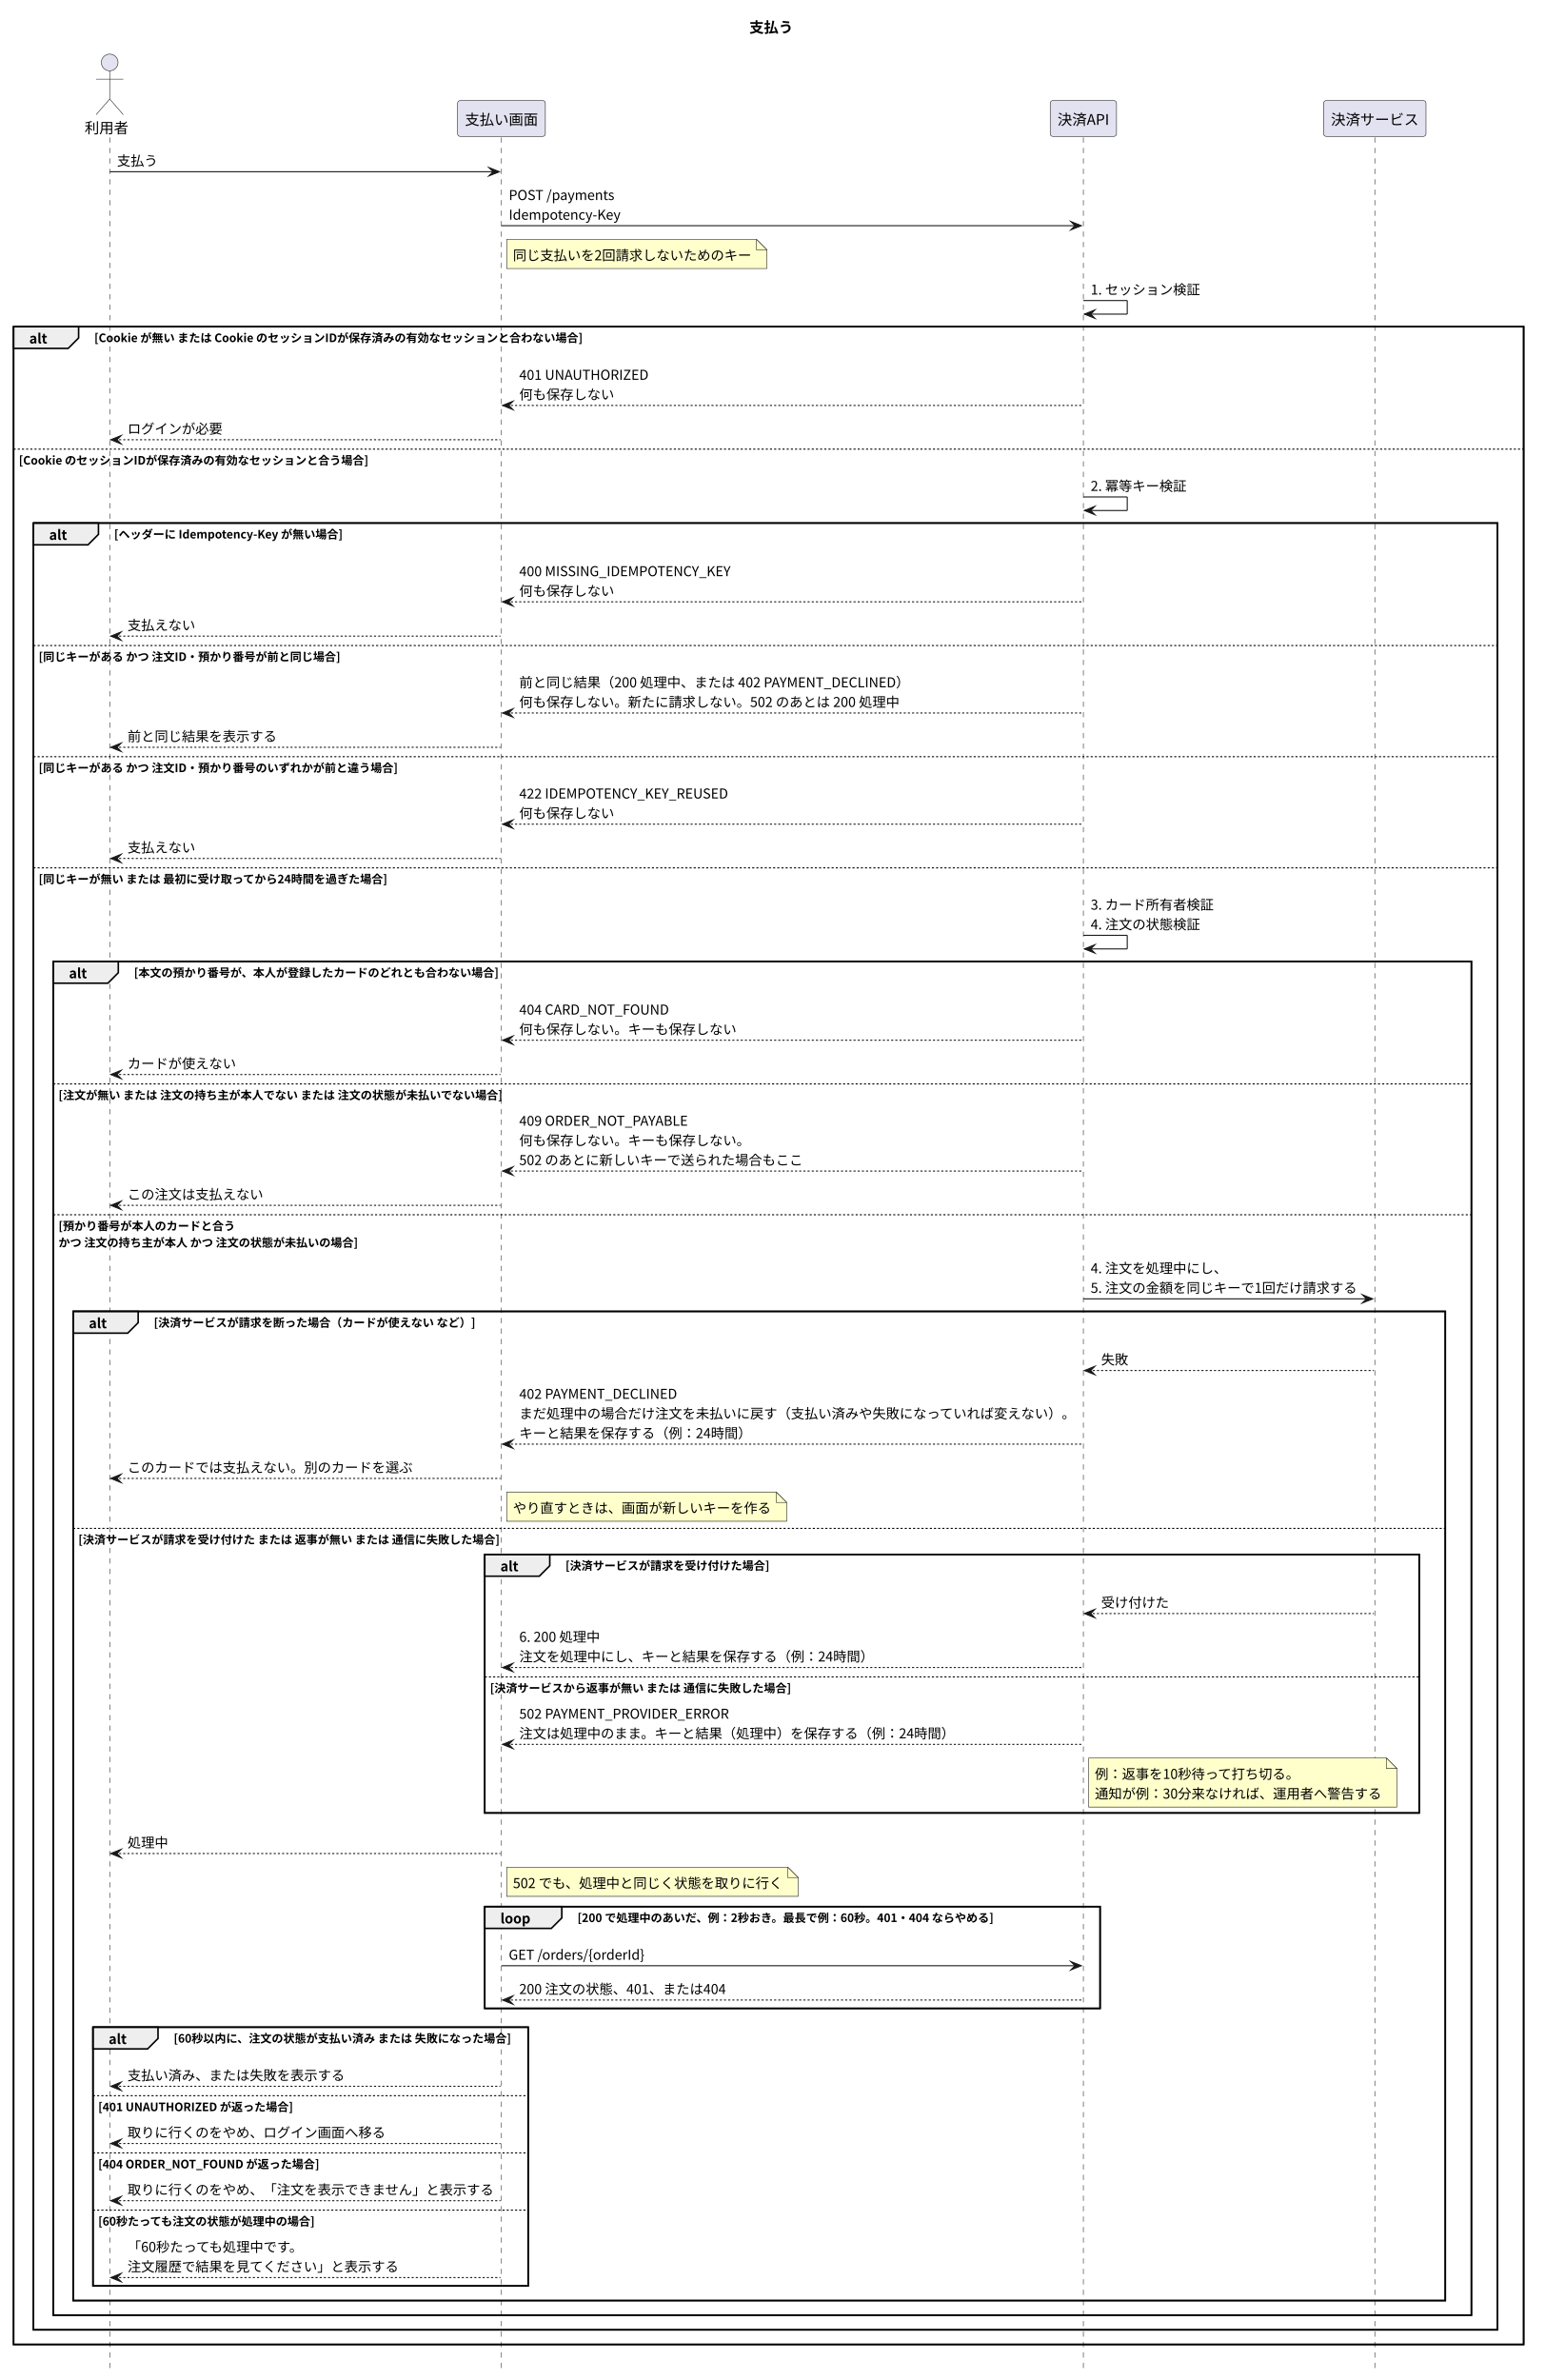
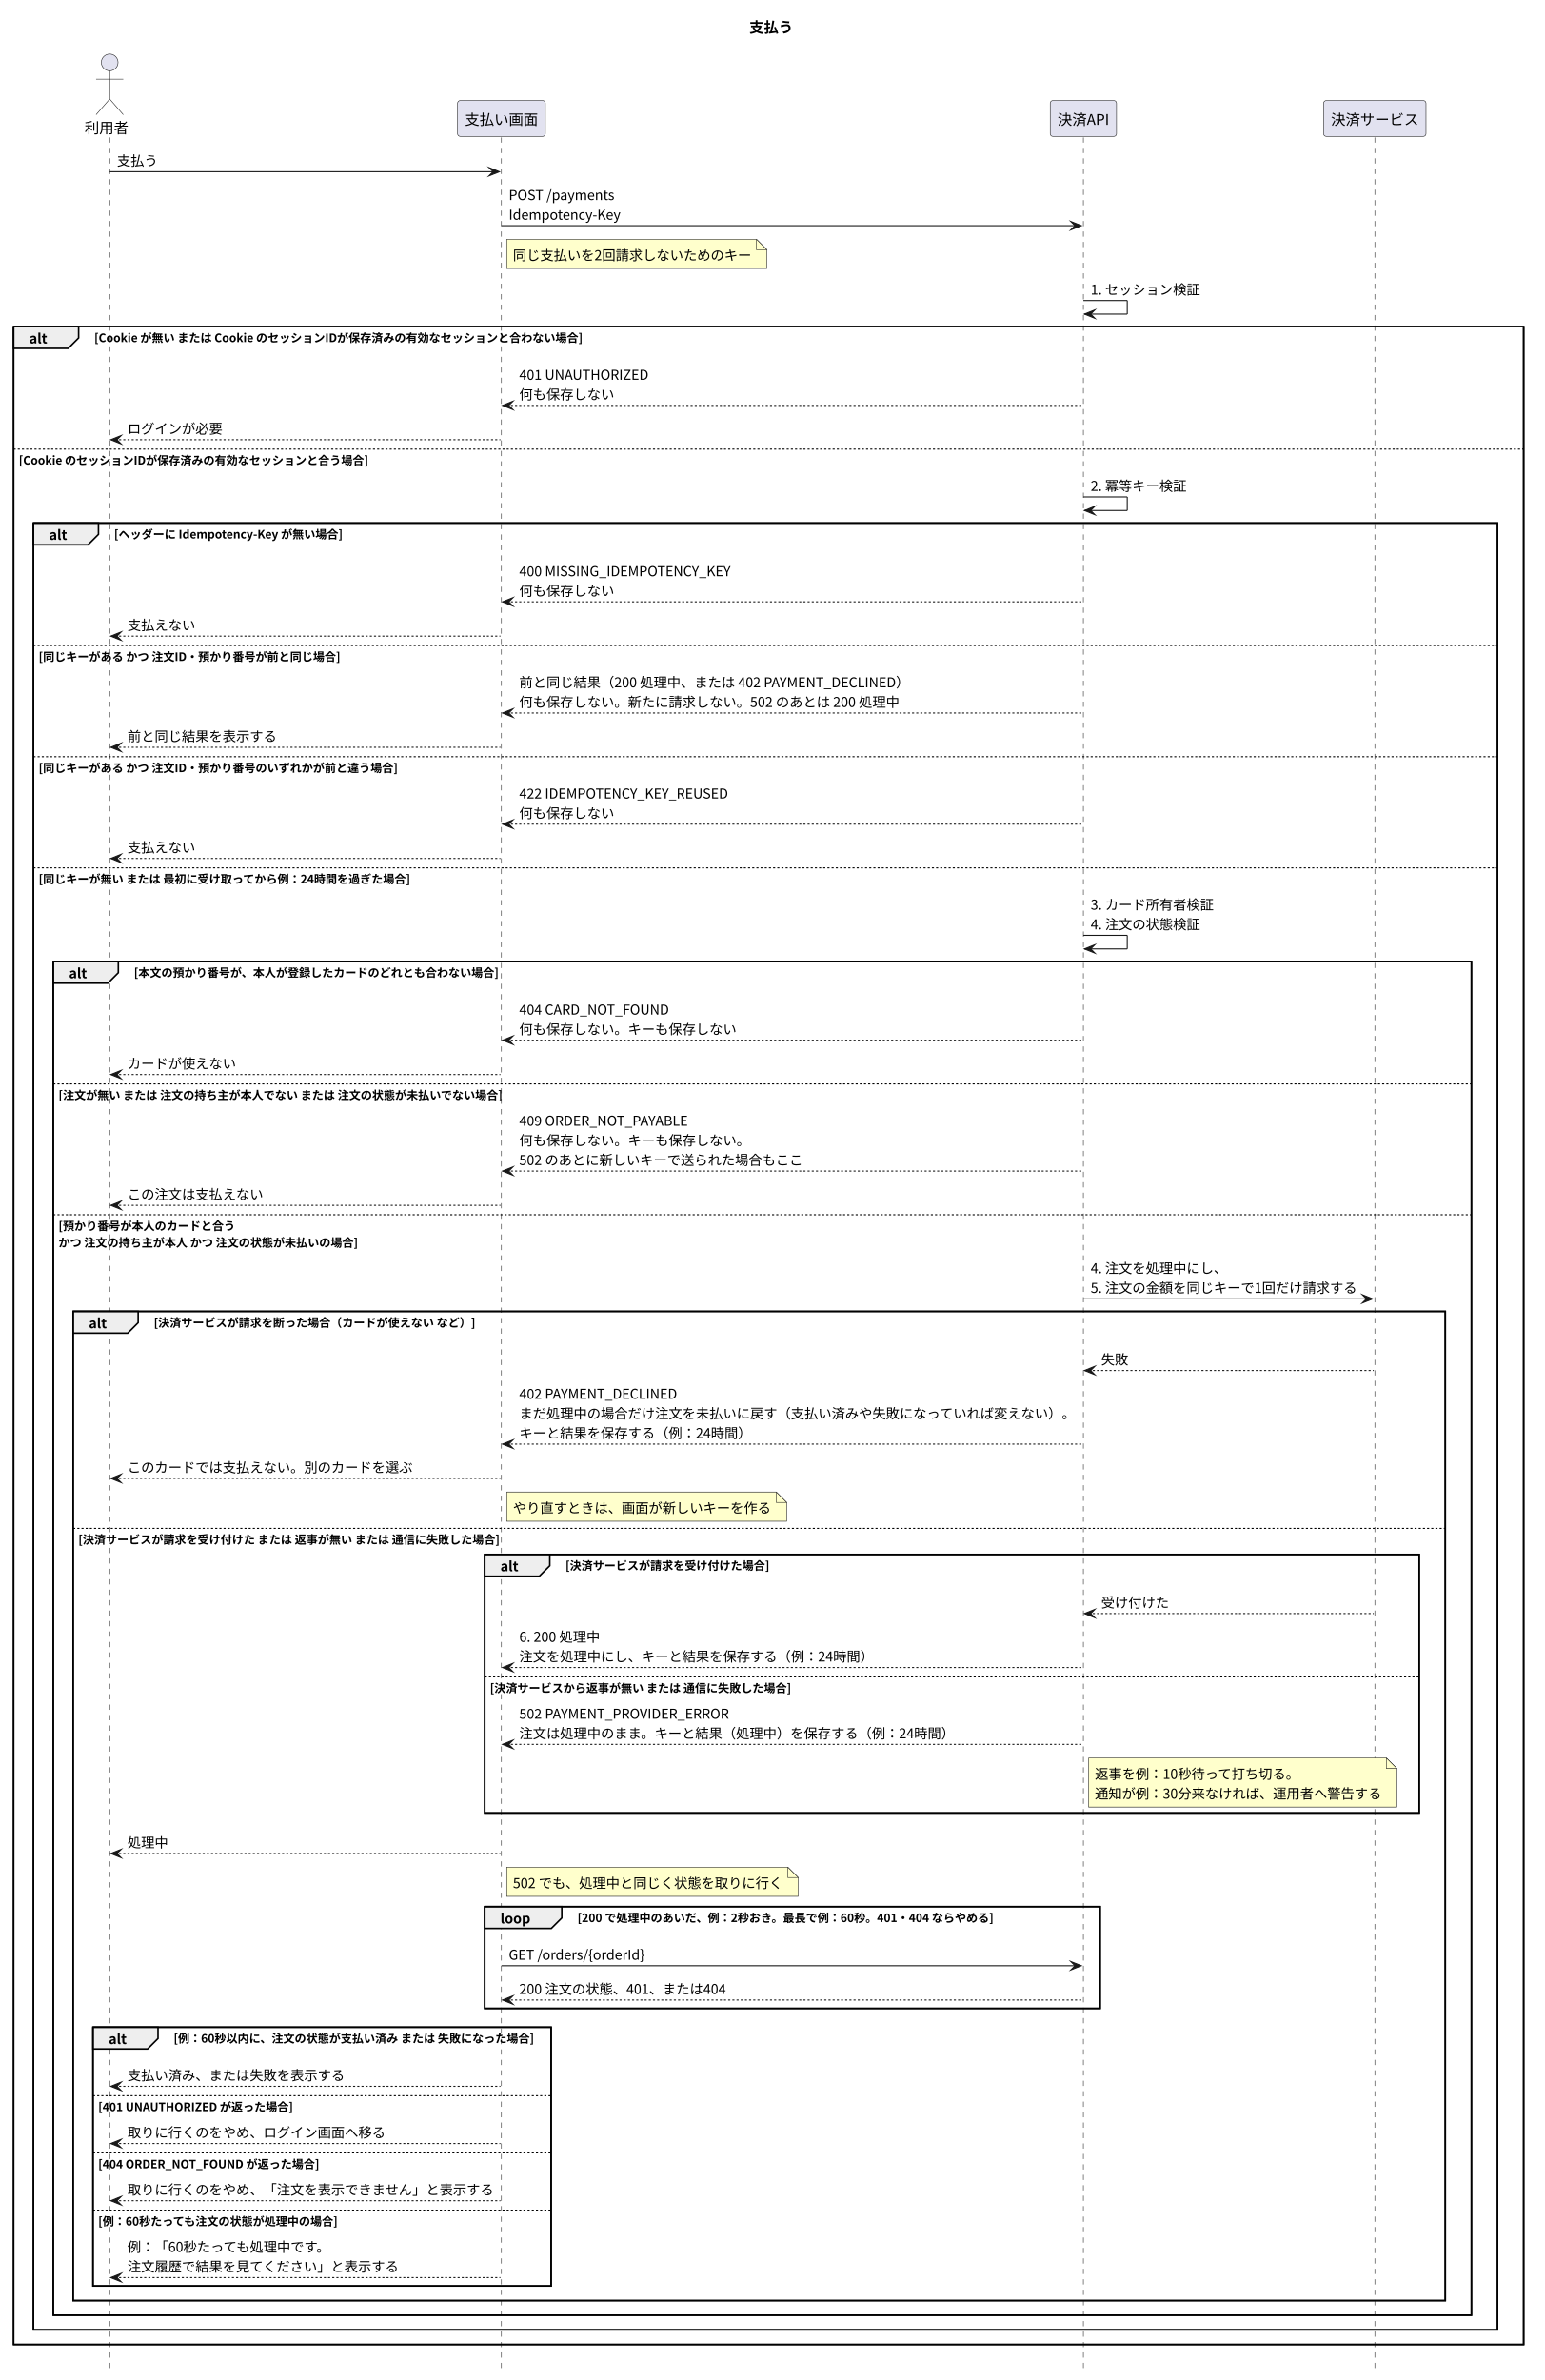
<svg xmlns="http://www.w3.org/2000/svg" version="1.1" data-diagram-type="SEQUENCE" style="width:1478px;height:2278px;background:#FFFFFF;" width="1478px" height="2278px" viewBox="0 0 1478 2278" zoomAndPan="magnify" preserveAspectRatio="none" contentStyleType="text/css">
  <defs />
  <g font-family="sans-serif" lengthAdjust="spacing">
    <g class="title" data-source-line="7">
      <text x="717.216" y="31.24" fill="#000" font-size="14" textLength="42" font-weight="700" font-family="'Noto Sans CJK JP'">支払う</text>
    </g>
    <rect x="13" y="312.664" width="1445.431" height="1931.303" fill="none" style="stroke:#000;stroke-width:1.5;" />
    <rect x="32" y="500.64" width="1401.431" height="1729.327" fill="none" style="stroke:#000;stroke-width:1.5;" />
    <rect x="51" y="920.239" width="1357.431" height="1295.727" fill="none" style="stroke:#000;stroke-width:1.5;" />
    <rect x="70" y="1255.191" width="1313.431" height="946.775" fill="none" style="stroke:#000;stroke-width:1.5;" />
    <rect x="464" y="1487.815" width="894.431" height="247.448" fill="none" style="stroke:#000;stroke-width:1.5;" />
    <rect x="464" y="1824.911" width="589" height="97.4" fill="none" style="stroke:#000;stroke-width:1.5;" />
-     <rect x="89" y="1940.311" width="416.539" height="247.656" fill="none" style="stroke:#000;stroke-width:1.5;" />
+     <rect x="89" y="1940.311" width="438.539" height="247.656" fill="none" style="stroke:#000;stroke-width:1.5;" />
    <g class="participant-lifeline" data-qualified-name="User" data-entity-uid="part1" id="part1-lifeline" data-source-line="9">
      <g>
        <rect x="101.5" y="131.544" width="8" height="2136.423" fill="#000" fill-opacity="0" />
        <line x1="105" y1="131.544" x2="105" y2="2267.967" style="stroke:#181818;stroke-width:0.5;stroke-dasharray:5,5;" />
      </g>
    </g>
    <g class="participant-lifeline" data-qualified-name="Screen" data-entity-uid="part2" id="part2-lifeline" data-source-line="10">
      <g>
        <rect x="476.5" y="131.544" width="8" height="2136.423" fill="#000" fill-opacity="0" />
        <line x1="480" y1="131.544" x2="480" y2="2267.967" style="stroke:#181818;stroke-width:0.5;stroke-dasharray:5,5;" />
      </g>
    </g>
    <g class="participant-lifeline" data-qualified-name="API" data-entity-uid="part3" id="part3-lifeline" data-source-line="11">
      <g>
        <rect x="1033.501" y="131.544" width="8" height="2136.423" fill="#000" fill-opacity="0" />
        <line x1="1037.001" y1="131.544" x2="1037.001" y2="2267.967" style="stroke:#181818;stroke-width:0.5;stroke-dasharray:5,5;" />
      </g>
    </g>
    <g class="participant-lifeline" data-qualified-name="PSP" data-entity-uid="part4" id="part4-lifeline" data-source-line="12">
      <g>
        <rect x="1312.457" y="131.544" width="8" height="2136.423" fill="#000" fill-opacity="0" />
        <line x1="1315.957" y1="131.544" x2="1315.957" y2="2267.967" style="stroke:#181818;stroke-width:0.5;stroke-dasharray:5,5;" />
      </g>
    </g>
    <g class="participant participant-head" data-qualified-name="User" data-entity-uid="part1" id="part1-head" data-source-line="9">
      <text x="81" y="127.512" fill="#000" font-size="14" textLength="42" font-family="'Noto Sans CJK JP'">利用者</text>
      <ellipse cx="105" cy="59.772" rx="8" ry="8" fill="#E2E2F0" style="stroke:#181818;stroke-width:0.5;" />
      <path d="M105,67.772 L105,94.772 M92,75.772 L118,75.772 M105,94.772 L92,109.772 M105,94.772 L118,109.772" style="stroke:#181818;stroke-width:0.5;" fill="none" />
    </g>
    <g class="participant participant-head" data-qualified-name="Screen" data-entity-uid="part2" id="part2-head" data-source-line="10">
      <rect x="438" y="96.272" width="84" height="34.272" fill="#E2E2F0" style="stroke:#181818;stroke-width:0.5;" rx="2.5" ry="2.5" />
      <text x="445" y="119.512" fill="#000" font-size="14" textLength="70" font-family="'Noto Sans CJK JP'">支払い画面</text>
    </g>
    <g class="participant participant-head" data-qualified-name="API" data-entity-uid="part3" id="part3-head" data-source-line="11">
      <rect x="1005.263" y="96.272" width="63.476" height="34.272" fill="#E2E2F0" style="stroke:#181818;stroke-width:0.5;" rx="2.5" ry="2.5" />
      <text x="1012.263" y="119.512" fill="#000" font-size="14" textLength="49.476" font-family="'Noto Sans CJK JP'">決済API</text>
    </g>
    <g class="participant participant-head" data-qualified-name="PSP" data-entity-uid="part4" id="part4-head" data-source-line="12">
      <rect x="1266.957" y="96.272" width="98" height="34.272" fill="#E2E2F0" style="stroke:#181818;stroke-width:0.5;" rx="2.5" ry="2.5" />
      <text x="1273.957" y="119.512" fill="#000" font-size="14" textLength="84" font-family="'Noto Sans CJK JP'">決済サービス</text>
    </g>
    <g class="message" data-entity-1="part1" data-entity-2="part2" id="msg1" data-source-line="14">
      <polygon points="468,160.368,478,164.368,468,168.368,472,164.368" fill="#181818" style="stroke:#181818;stroke-width:1;stroke-linejoin:miter;stroke-miterlimit:10;" />
      <line x1="105" y1="164.368" x2="474" y2="164.368" style="stroke:#181818;stroke-width:1;" />
      <text x="112" y="158.624" fill="#000" font-size="13" textLength="39" font-family="'Noto Sans CJK JP'">支払う</text>
    </g>
    <g class="message" data-entity-1="part2" data-entity-2="part3" id="msg2" data-source-line="15">
      <polygon points="1025.001,212.016,1035.001,216.016,1025.001,220.016,1029.001,216.016" fill="#181818" style="stroke:#181818;stroke-width:1;stroke-linejoin:miter;stroke-miterlimit:10;" />
      <line x1="480" y1="216.016" x2="1031.001" y2="216.016" style="stroke:#181818;stroke-width:1;" />
      <text x="487" y="191.448" fill="#000" font-size="13" textLength="101.725" font-family="'Noto Sans CJK JP'">POST /payments</text>
      <text x="487" y="210.272" fill="#000" font-size="13" textLength="107.367" font-family="'Noto Sans CJK JP'">Idempotency-Key</text>
    </g>
    <path d="M485,229.016 L485,257.016 L734,257.016 L734,239.016 L724,229.016 L485,229.016" style="stroke:#181818;stroke-width:0.5;" fill="#FFC" />
    <path d="M724,229.016 L724,239.016 L734,239.016 L724,229.016" style="stroke:#181818;stroke-width:0.5;" fill="#FFC" />
    <text x="491" y="249.096" fill="#000" font-size="13" textLength="228.215" font-family="'Noto Sans CJK JP'">同じ支払いを2回請求しないためのキー</text>
    <g class="message" data-entity-1="part3" data-entity-2="part3" id="msg3" data-source-line="17">
      <line x1="1037.001" y1="287.664" x2="1079.001" y2="287.664" style="stroke:#181818;stroke-width:1;" />
      <line x1="1079.001" y1="287.664" x2="1079.001" y2="300.664" style="stroke:#181818;stroke-width:1;" />
      <line x1="1038.001" y1="300.664" x2="1079.001" y2="300.664" style="stroke:#181818;stroke-width:1;" />
      <polygon points="1048.001,296.664,1038.001,300.664,1048.001,304.664,1044.001,300.664" fill="#181818" style="stroke:#181818;stroke-width:1;stroke-linejoin:miter;stroke-miterlimit:10;" />
      <text x="1044.001" y="281.92" fill="#000" font-size="13" textLength="104.741" font-family="'Noto Sans CJK JP'">1. セッション検証</text>
    </g>
    <path d="M13,312.664 L75.251,312.664 L75.251,323.488 L65.251,333.488 L13,333.488 L13,312.664" style="stroke:#000;stroke-width:1.5;" fill="#EEE" />
    <rect x="13" y="312.664" width="1445.431" height="1931.303" fill="none" style="stroke:#000;stroke-width:1.5;" />
    <text x="28" y="328.744" fill="#000" font-size="13" textLength="17.251" font-weight="700" font-family="'Noto Sans CJK JP'">alt</text>
    <text x="90.251" y="327.424" fill="#000" font-size="11" textLength="467.519" font-weight="700" font-family="'Noto Sans CJK JP'">[Cookie が無い または Cookie のセッションIDが保存済みの有効なセッションと合わない場合]</text>
    <g class="message" data-entity-1="part3" data-entity-2="part2" id="msg4" data-source-line="19">
      <polygon points="491,384.064,481,388.064,491,392.064,487,388.064" fill="#181818" style="stroke:#181818;stroke-width:1;stroke-linejoin:miter;stroke-miterlimit:10;" />
      <line x1="485" y1="388.064" x2="1036.001" y2="388.064" style="stroke:#181818;stroke-width:1;stroke-dasharray:2,2;" />
      <text x="497" y="363.496" fill="#000" font-size="13" textLength="124.007" font-family="'Noto Sans CJK JP'">401 UNAUTHORIZED</text>
      <text x="497" y="382.32" fill="#000" font-size="13" textLength="91" font-family="'Noto Sans CJK JP'">何も保存しない</text>
    </g>
    <g class="message" data-entity-1="part2" data-entity-2="part1" id="msg5" data-source-line="20">
      <polygon points="116,416.888,106,420.888,116,424.888,112,420.888" fill="#181818" style="stroke:#181818;stroke-width:1;stroke-linejoin:miter;stroke-miterlimit:10;" />
      <line x1="110" y1="420.888" x2="479" y2="420.888" style="stroke:#181818;stroke-width:1;stroke-dasharray:2,2;" />
      <text x="122" y="415.144" fill="#000" font-size="13" textLength="91" font-family="'Noto Sans CJK JP'">ログインが必要</text>
    </g>
    <line x1="13" y1="429.888" x2="1458.431" y2="429.888" style="stroke:#000;stroke-width:1;stroke-dasharray:2,2;" />
    <text x="18" y="444.648" fill="#000" font-size="11" textLength="334.662" font-weight="700" font-family="'Noto Sans CJK JP'">[Cookie のセッションIDが保存済みの有効なセッションと合う場合]</text>
    <g class="message" data-entity-1="part3" data-entity-2="part3" id="msg6" data-source-line="22">
      <line x1="1037.001" y1="475.64" x2="1079.001" y2="475.64" style="stroke:#181818;stroke-width:1;" />
      <line x1="1079.001" y1="475.64" x2="1079.001" y2="488.64" style="stroke:#181818;stroke-width:1;" />
      <line x1="1038.001" y1="488.64" x2="1079.001" y2="488.64" style="stroke:#181818;stroke-width:1;" />
      <polygon points="1048.001,484.64,1038.001,488.64,1048.001,492.64,1044.001,488.64" fill="#181818" style="stroke:#181818;stroke-width:1;stroke-linejoin:miter;stroke-miterlimit:10;" />
      <text x="1044.001" y="469.896" fill="#000" font-size="13" textLength="91.741" font-family="'Noto Sans CJK JP'">2. 冪等キー検証</text>
    </g>
    <path d="M32,500.64 L94.251,500.64 L94.251,511.464 L84.251,521.464 L32,521.464 L32,500.64" style="stroke:#000;stroke-width:1.5;" fill="#EEE" />
    <rect x="32" y="500.64" width="1401.431" height="1729.327" fill="none" style="stroke:#000;stroke-width:1.5;" />
    <text x="47" y="516.72" fill="#000" font-size="13" textLength="17.251" font-weight="700" font-family="'Noto Sans CJK JP'">alt</text>
    <text x="109.251" y="515.4" fill="#000" font-size="11" textLength="219.492" font-weight="700" font-family="'Noto Sans CJK JP'">[ヘッダーに Idempotency-Key が無い場合]</text>
    <g class="message" data-entity-1="part3" data-entity-2="part2" id="msg7" data-source-line="24">
      <polygon points="491,572.04,481,576.04,491,580.04,487,576.04" fill="#181818" style="stroke:#181818;stroke-width:1;stroke-linejoin:miter;stroke-miterlimit:10;" />
      <line x1="485" y1="576.04" x2="1036.001" y2="576.04" style="stroke:#181818;stroke-width:1;stroke-dasharray:2,2;" />
      <text x="497" y="551.472" fill="#000" font-size="13" textLength="202.956" font-family="'Noto Sans CJK JP'">400 MISSING_IDEMPOTENCY_KEY</text>
      <text x="497" y="570.296" fill="#000" font-size="13" textLength="91" font-family="'Noto Sans CJK JP'">何も保存しない</text>
    </g>
    <g class="message" data-entity-1="part2" data-entity-2="part1" id="msg8" data-source-line="25">
      <polygon points="116,604.864,106,608.864,116,612.864,112,608.864" fill="#181818" style="stroke:#181818;stroke-width:1;stroke-linejoin:miter;stroke-miterlimit:10;" />
      <line x1="110" y1="608.864" x2="479" y2="608.864" style="stroke:#181818;stroke-width:1;stroke-dasharray:2,2;" />
      <text x="122" y="603.12" fill="#000" font-size="13" textLength="65" font-family="'Noto Sans CJK JP'">支払えない</text>
    </g>
    <line x1="32" y1="617.864" x2="1433.431" y2="617.864" style="stroke:#000;stroke-width:1;stroke-dasharray:2,2;" />
    <text x="37" y="632.624" fill="#000" font-size="11" textLength="288.792" font-weight="700" font-family="'Noto Sans CJK JP'">[同じキーがある かつ 注文ID・預かり番号が前と同じ場合]</text>
    <g class="message" data-entity-1="part3" data-entity-2="part2" id="msg9" data-source-line="27">
      <polygon points="491,678.44,481,682.44,491,686.44,487,682.44" fill="#181818" style="stroke:#181818;stroke-width:1;stroke-linejoin:miter;stroke-miterlimit:10;" />
      <line x1="485" y1="682.44" x2="1036.001" y2="682.44" style="stroke:#181818;stroke-width:1;stroke-dasharray:2,2;" />
      <text x="497" y="657.872" fill="#000" font-size="13" textLength="374.491" font-family="'Noto Sans CJK JP'">前と同じ結果（200 処理中、または 402 PAYMENT_DECLINED）</text>
      <text x="497" y="676.696" fill="#000" font-size="13" textLength="364.026" font-family="'Noto Sans CJK JP'">何も保存しない。新たに請求しない。502 のあとは 200 処理中</text>
    </g>
    <g class="message" data-entity-1="part2" data-entity-2="part1" id="msg10" data-source-line="28">
      <polygon points="116,711.264,106,715.264,116,719.264,112,715.264" fill="#181818" style="stroke:#181818;stroke-width:1;stroke-linejoin:miter;stroke-miterlimit:10;" />
      <line x1="110" y1="715.264" x2="479" y2="715.264" style="stroke:#181818;stroke-width:1;stroke-dasharray:2,2;" />
      <text x="122" y="709.52" fill="#000" font-size="13" textLength="143" font-family="'Noto Sans CJK JP'">前と同じ結果を表示する</text>
    </g>
    <line x1="32" y1="724.264" x2="1433.431" y2="724.264" style="stroke:#000;stroke-width:1;stroke-dasharray:2,2;" />
    <text x="37" y="739.024" fill="#000" font-size="11" textLength="343.792" font-weight="700" font-family="'Noto Sans CJK JP'">[同じキーがある かつ 注文ID・預かり番号のいずれかが前と違う場合]</text>
    <g class="message" data-entity-1="part3" data-entity-2="part2" id="msg11" data-source-line="30">
      <polygon points="491,784.84,481,788.84,491,792.84,487,788.84" fill="#181818" style="stroke:#181818;stroke-width:1;stroke-linejoin:miter;stroke-miterlimit:10;" />
      <line x1="485" y1="788.84" x2="1036.001" y2="788.84" style="stroke:#181818;stroke-width:1;stroke-dasharray:2,2;" />
      <text x="497" y="764.272" fill="#000" font-size="13" textLength="200.564" font-family="'Noto Sans CJK JP'">422 IDEMPOTENCY_KEY_REUSED</text>
      <text x="497" y="783.096" fill="#000" font-size="13" textLength="91" font-family="'Noto Sans CJK JP'">何も保存しない</text>
    </g>
    <g class="message" data-entity-1="part2" data-entity-2="part1" id="msg12" data-source-line="31">
      <polygon points="116,817.664,106,821.664,116,825.664,112,821.664" fill="#181818" style="stroke:#181818;stroke-width:1;stroke-linejoin:miter;stroke-miterlimit:10;" />
      <line x1="110" y1="821.664" x2="479" y2="821.664" style="stroke:#181818;stroke-width:1;stroke-dasharray:2,2;" />
      <text x="122" y="815.92" fill="#000" font-size="13" textLength="65" font-family="'Noto Sans CJK JP'">支払えない</text>
    </g>
    <line x1="32" y1="830.664" x2="1433.431" y2="830.664" style="stroke:#000;stroke-width:1;stroke-dasharray:2,2;" />
-     <text x="37" y="845.423" fill="#000" font-size="11" textLength="334.288" font-weight="700" font-family="'Noto Sans CJK JP'">[同じキーが無い または 最初に受け取ってから24時間を過ぎた場合]</text>
+     <text x="37" y="845.423" fill="#000" font-size="11" textLength="356.288" font-weight="700" font-family="'Noto Sans CJK JP'">[同じキーが無い または 最初に受け取ってから例：24時間を過ぎた場合]</text>
    <g class="message" data-entity-1="part3" data-entity-2="part3" id="msg13" data-source-line="33">
      <line x1="1037.001" y1="895.239" x2="1079.001" y2="895.239" style="stroke:#181818;stroke-width:1;" />
      <line x1="1079.001" y1="895.239" x2="1079.001" y2="908.239" style="stroke:#181818;stroke-width:1;" />
      <line x1="1038.001" y1="908.239" x2="1079.001" y2="908.239" style="stroke:#181818;stroke-width:1;" />
      <polygon points="1048.001,904.239,1038.001,908.239,1048.001,912.239,1044.001,908.239" fill="#181818" style="stroke:#181818;stroke-width:1;stroke-linejoin:miter;stroke-miterlimit:10;" />
      <text x="1044.001" y="870.671" fill="#000" font-size="13" textLength="117.741" font-family="'Noto Sans CJK JP'">3. カード所有者検証</text>
      <text x="1044.001" y="889.495" fill="#000" font-size="13" textLength="104.741" font-family="'Noto Sans CJK JP'">4. 注文の状態検証</text>
    </g>
    <path d="M51,920.239 L113.251,920.239 L113.251,931.063 L103.251,941.063 L51,941.063 L51,920.239" style="stroke:#000;stroke-width:1.5;" fill="#EEE" />
    <rect x="51" y="920.239" width="1357.431" height="1295.727" fill="none" style="stroke:#000;stroke-width:1.5;" />
    <text x="66" y="936.319" fill="#000" font-size="13" textLength="17.251" font-weight="700" font-family="'Noto Sans CJK JP'">alt</text>
    <text x="128.251" y="934.999" fill="#000" font-size="11" textLength="349.314" font-weight="700" font-family="'Noto Sans CJK JP'">[本文の預かり番号が、本人が登録したカードのどれとも合わない場合]</text>
    <g class="message" data-entity-1="part3" data-entity-2="part2" id="msg14" data-source-line="35">
      <polygon points="491,991.639,481,995.639,491,999.639,487,995.639" fill="#181818" style="stroke:#181818;stroke-width:1;stroke-linejoin:miter;stroke-miterlimit:10;" />
      <line x1="485" y1="995.639" x2="1036.001" y2="995.639" style="stroke:#181818;stroke-width:1;stroke-dasharray:2,2;" />
      <text x="497" y="971.071" fill="#000" font-size="13" textLength="143.858" font-family="'Noto Sans CJK JP'">404 CARD_NOT_FOUND</text>
      <text x="497" y="989.895" fill="#000" font-size="13" textLength="208" font-family="'Noto Sans CJK JP'">何も保存しない。キーも保存しない</text>
    </g>
    <g class="message" data-entity-1="part2" data-entity-2="part1" id="msg15" data-source-line="36">
      <polygon points="116,1024.463,106,1028.463,116,1032.463,112,1028.463" fill="#181818" style="stroke:#181818;stroke-width:1;stroke-linejoin:miter;stroke-miterlimit:10;" />
      <line x1="110" y1="1028.463" x2="479" y2="1028.463" style="stroke:#181818;stroke-width:1;stroke-dasharray:2,2;" />
      <text x="122" y="1022.719" fill="#000" font-size="13" textLength="104" font-family="'Noto Sans CJK JP'">カードが使えない</text>
    </g>
    <line x1="51" y1="1037.463" x2="1408.431" y2="1037.463" style="stroke:#000;stroke-width:1;stroke-dasharray:2,2;" />
    <text x="56" y="1052.223" fill="#000" font-size="11" textLength="425.301" font-weight="700" font-family="'Noto Sans CJK JP'">[注文が無い または 注文の持ち主が本人でない または 注文の状態が未払いでない場合]</text>
    <g class="message" data-entity-1="part3" data-entity-2="part2" id="msg16" data-source-line="38">
      <polygon points="491,1116.863,481,1120.863,491,1124.863,487,1120.863" fill="#181818" style="stroke:#181818;stroke-width:1;stroke-linejoin:miter;stroke-miterlimit:10;" />
      <line x1="485" y1="1120.863" x2="1036.001" y2="1120.863" style="stroke:#181818;stroke-width:1;stroke-dasharray:2,2;" />
      <text x="497" y="1077.471" fill="#000" font-size="13" textLength="162.877" font-family="'Noto Sans CJK JP'">409 ORDER_NOT_PAYABLE</text>
      <text x="497" y="1096.295" fill="#000" font-size="13" textLength="221" font-family="'Noto Sans CJK JP'">何も保存しない。キーも保存しない。</text>
      <text x="497" y="1115.119" fill="#000" font-size="13" textLength="271.557" font-family="'Noto Sans CJK JP'">502 のあとに新しいキーで送られた場合もここ</text>
    </g>
    <g class="message" data-entity-1="part2" data-entity-2="part1" id="msg17" data-source-line="39">
      <polygon points="116,1149.687,106,1153.687,116,1157.687,112,1153.687" fill="#181818" style="stroke:#181818;stroke-width:1;stroke-linejoin:miter;stroke-miterlimit:10;" />
      <line x1="110" y1="1153.687" x2="479" y2="1153.687" style="stroke:#181818;stroke-width:1;stroke-dasharray:2,2;" />
      <text x="122" y="1147.943" fill="#000" font-size="13" textLength="130" font-family="'Noto Sans CJK JP'">この注文は支払えない</text>
    </g>
    <line x1="51" y1="1162.687" x2="1408.431" y2="1162.687" style="stroke:#000;stroke-width:1;stroke-dasharray:2,2;" />
    <text x="56" y="1177.447" fill="#000" font-size="11" textLength="169.157" font-weight="700" font-family="'Noto Sans CJK JP'">[預かり番号が本人のカードと合う</text>
    <text x="56" y="1193.375" fill="#000" font-size="11" textLength="286.647" font-weight="700" font-family="'Noto Sans CJK JP'">かつ 注文の持ち主が本人 かつ 注文の状態が未払いの場合]</text>
    <g class="message" data-entity-1="part3" data-entity-2="part4" id="msg18" data-source-line="41">
      <polygon points="1303.957,1239.191,1313.957,1243.191,1303.957,1247.191,1307.957,1243.191" fill="#181818" style="stroke:#181818;stroke-width:1;stroke-linejoin:miter;stroke-miterlimit:10;" />
      <line x1="1037.001" y1="1243.191" x2="1309.957" y2="1243.191" style="stroke:#181818;stroke-width:1;" />
      <text x="1044.001" y="1218.623" fill="#000" font-size="13" textLength="130.741" font-family="'Noto Sans CJK JP'">4. 注文を処理中にし、</text>
      <text x="1044.001" y="1237.447" fill="#000" font-size="13" textLength="254.956" font-family="'Noto Sans CJK JP'">5. 注文の金額を同じキーで1回だけ請求する</text>
    </g>
    <path d="M70,1255.191 L132.251,1255.191 L132.251,1266.015 L122.251,1276.015 L70,1276.015 L70,1255.191" style="stroke:#000;stroke-width:1.5;" fill="#EEE" />
    <rect x="70" y="1255.191" width="1313.431" height="946.775" fill="none" style="stroke:#000;stroke-width:1.5;" />
    <text x="85" y="1271.271" fill="#000" font-size="13" textLength="17.251" font-weight="700" font-family="'Noto Sans CJK JP'">alt</text>
    <text x="147.251" y="1269.951" fill="#000" font-size="11" textLength="307.811" font-weight="700" font-family="'Noto Sans CJK JP'">[決済サービスが請求を断った場合（カードが使えない など）]</text>
    <g class="message" data-entity-1="part4" data-entity-2="part3" id="msg19" data-source-line="43">
      <polygon points="1048.001,1307.767,1038.001,1311.767,1048.001,1315.767,1044.001,1311.767" fill="#181818" style="stroke:#181818;stroke-width:1;stroke-linejoin:miter;stroke-miterlimit:10;" />
      <line x1="1042.001" y1="1311.767" x2="1314.957" y2="1311.767" style="stroke:#181818;stroke-width:1;stroke-dasharray:2,2;" />
      <text x="1054.001" y="1306.023" fill="#000" font-size="13" textLength="26" font-family="'Noto Sans CJK JP'">失敗</text>
    </g>
    <g class="message" data-entity-1="part3" data-entity-2="part2" id="msg20" data-source-line="44">
      <polygon points="491,1378.239,481,1382.239,491,1386.239,487,1382.239" fill="#181818" style="stroke:#181818;stroke-width:1;stroke-linejoin:miter;stroke-miterlimit:10;" />
      <line x1="485" y1="1382.239" x2="1036.001" y2="1382.239" style="stroke:#181818;stroke-width:1;stroke-dasharray:2,2;" />
      <text x="497" y="1338.847" fill="#000" font-size="13" textLength="152.022" font-family="'Noto Sans CJK JP'">402 PAYMENT_DECLINED</text>
      <text x="497" y="1357.671" fill="#000" font-size="13" textLength="533" font-family="'Noto Sans CJK JP'">まだ処理中の場合だけ注文を未払いに戻す（支払い済みや失敗になっていれば変えない）。</text>
      <text x="497" y="1376.495" fill="#000" font-size="13" textLength="222.43" font-family="'Noto Sans CJK JP'">キーと結果を保存する（例：24時間）</text>
    </g>
    <g class="message" data-entity-1="part2" data-entity-2="part1" id="msg21" data-source-line="45">
      <polygon points="116,1411.063,106,1415.063,116,1419.063,112,1415.063" fill="#181818" style="stroke:#181818;stroke-width:1;stroke-linejoin:miter;stroke-miterlimit:10;" />
      <line x1="110" y1="1415.063" x2="479" y2="1415.063" style="stroke:#181818;stroke-width:1;stroke-dasharray:2,2;" />
      <text x="122" y="1409.319" fill="#000" font-size="13" textLength="273" font-family="'Noto Sans CJK JP'">このカードでは支払えない。別のカードを選ぶ</text>
    </g>
    <path d="M485,1428.063 L485,1456.063 L753,1456.063 L753,1438.063 L743,1428.063 L485,1428.063" style="stroke:#181818;stroke-width:0.5;" fill="#FFC" />
    <path d="M743,1428.063 L743,1438.063 L753,1438.063 L743,1428.063" style="stroke:#181818;stroke-width:0.5;" fill="#FFC" />
    <text x="491" y="1448.143" fill="#000" font-size="13" textLength="247" font-family="'Noto Sans CJK JP'">やり直すときは、画面が新しいキーを作る</text>
    <line x1="70" y1="1462.887" x2="1383.431" y2="1462.887" style="stroke:#000;stroke-width:1;stroke-dasharray:2,2;" />
    <text x="75" y="1477.647" fill="#000" font-size="11" textLength="403.301" font-weight="700" font-family="'Noto Sans CJK JP'">[決済サービスが請求を受け付けた または 返事が無い または 通信に失敗した場合]</text>
    <path d="M464,1487.815 L526.251,1487.815 L526.251,1498.639 L516.251,1508.639 L464,1508.639 L464,1487.815" style="stroke:#000;stroke-width:1.5;" fill="#EEE" />
    <rect x="464" y="1487.815" width="894.431" height="247.448" fill="none" style="stroke:#000;stroke-width:1.5;" />
    <text x="479" y="1503.895" fill="#000" font-size="13" textLength="17.251" font-weight="700" font-family="'Noto Sans CJK JP'">alt</text>
    <text x="541.251" y="1502.575" fill="#000" font-size="11" textLength="195.315" font-weight="700" font-family="'Noto Sans CJK JP'">[決済サービスが請求を受け付けた場合]</text>
    <g class="message" data-entity-1="part4" data-entity-2="part3" id="msg22" data-source-line="49">
      <polygon points="1048.001,1540.391,1038.001,1544.391,1048.001,1548.391,1044.001,1544.391" fill="#181818" style="stroke:#181818;stroke-width:1;stroke-linejoin:miter;stroke-miterlimit:10;" />
      <line x1="1042.001" y1="1544.391" x2="1314.957" y2="1544.391" style="stroke:#181818;stroke-width:1;stroke-dasharray:2,2;" />
      <text x="1054.001" y="1538.647" fill="#000" font-size="13" textLength="65" font-family="'Noto Sans CJK JP'">受け付けた</text>
    </g>
    <g class="message" data-entity-1="part3" data-entity-2="part2" id="msg23" data-source-line="50">
      <polygon points="491,1592.039,481,1596.039,491,1600.039,487,1596.039" fill="#181818" style="stroke:#181818;stroke-width:1;stroke-linejoin:miter;stroke-miterlimit:10;" />
      <line x1="485" y1="1596.039" x2="1036.001" y2="1596.039" style="stroke:#181818;stroke-width:1;stroke-dasharray:2,2;" />
      <text x="497" y="1571.471" fill="#000" font-size="13" textLength="77.298" font-family="'Noto Sans CJK JP'">6. 200 処理中</text>
      <text x="497" y="1590.295" fill="#000" font-size="13" textLength="339.43" font-family="'Noto Sans CJK JP'">注文を処理中にし、キーと結果を保存する（例：24時間）</text>
    </g>
    <line x1="464" y1="1605.039" x2="1358.431" y2="1605.039" style="stroke:#000;stroke-width:1;stroke-dasharray:2,2;" />
    <text x="469" y="1619.799" fill="#000" font-size="11" textLength="288.308" font-weight="700" font-family="'Noto Sans CJK JP'">[決済サービスから返事が無い または 通信に失敗した場合]</text>
    <g class="message" data-entity-1="part3" data-entity-2="part2" id="msg24" data-source-line="52">
      <polygon points="491,1665.615,481,1669.615,491,1673.615,487,1669.615" fill="#181818" style="stroke:#181818;stroke-width:1;stroke-linejoin:miter;stroke-miterlimit:10;" />
      <line x1="485" y1="1669.615" x2="1036.001" y2="1669.615" style="stroke:#181818;stroke-width:1;stroke-dasharray:2,2;" />
      <text x="497" y="1645.047" fill="#000" font-size="13" textLength="201.864" font-family="'Noto Sans CJK JP'">502 PAYMENT_PROVIDER_ERROR</text>
      <text x="497" y="1663.871" fill="#000" font-size="13" textLength="417.43" font-family="'Noto Sans CJK JP'">注文は処理中のまま。キーと結果（処理中）を保存する（例：24時間）</text>
    </g>
    <path d="M1042.001,1682.615 L1042.001,1729.615 L1337.001,1729.615 L1337.001,1692.615 L1327.001,1682.615 L1042.001,1682.615" style="stroke:#181818;stroke-width:0.5;" fill="#FFC" />
    <path d="M1327.001,1682.615 L1327.001,1692.615 L1337.001,1692.615 L1327.001,1682.615" style="stroke:#181818;stroke-width:0.5;" fill="#FFC" />
-     <text x="1048.001" y="1702.695" fill="#000" font-size="13" textLength="196.43" font-family="'Noto Sans CJK JP'">例：返事を10秒待って打ち切る。</text>
+     <text x="1048.001" y="1702.695" fill="#000" font-size="13" textLength="196.43" font-family="'Noto Sans CJK JP'">返事を例：10秒待って打ち切る。</text>
    <text x="1048.001" y="1721.519" fill="#000" font-size="13" textLength="274.43" font-family="'Noto Sans CJK JP'">通知が例：30分来なければ、運用者へ警告する</text>
    <g class="message" data-entity-1="part2" data-entity-2="part1" id="msg25" data-source-line="55">
      <polygon points="116,1770.087,106,1774.087,116,1778.087,112,1774.087" fill="#181818" style="stroke:#181818;stroke-width:1;stroke-linejoin:miter;stroke-miterlimit:10;" />
      <line x1="110" y1="1774.087" x2="479" y2="1774.087" style="stroke:#181818;stroke-width:1;stroke-dasharray:2,2;" />
      <text x="122" y="1768.343" fill="#000" font-size="13" textLength="39" font-family="'Noto Sans CJK JP'">処理中</text>
    </g>
    <path d="M485,1787.087 L485,1815.087 L764,1815.087 L764,1797.087 L754,1787.087 L485,1787.087" style="stroke:#181818;stroke-width:0.5;" fill="#FFC" />
    <path d="M754,1787.087 L754,1797.087 L764,1797.087 L754,1787.087" style="stroke:#181818;stroke-width:0.5;" fill="#FFC" />
    <text x="491" y="1807.167" fill="#000" font-size="13" textLength="258.557" font-family="'Noto Sans CJK JP'">502 でも、処理中と同じく状態を取りに行く</text>
    <path d="M464,1824.911 L537.743,1824.911 L537.743,1835.735 L527.743,1845.735 L464,1845.735 L464,1824.911" style="stroke:#000;stroke-width:1.5;" fill="#EEE" />
    <rect x="464" y="1824.911" width="589" height="97.4" fill="none" style="stroke:#000;stroke-width:1.5;" />
    <text x="479" y="1840.991" fill="#000" font-size="13" textLength="28.743" font-weight="700" font-family="'Noto Sans CJK JP'">loop</text>
    <text x="552.743" y="1839.671" fill="#000" font-size="11" textLength="399.187" font-weight="700" font-family="'Noto Sans CJK JP'">[200 で処理中のあいだ、例：2秒おき。最長で例：60秒。401・404 ならやめる]</text>
    <g class="message" data-entity-1="part2" data-entity-2="part3" id="msg26" data-source-line="58">
      <polygon points="1025.001,1877.487,1035.001,1881.487,1025.001,1885.487,1029.001,1881.487" fill="#181818" style="stroke:#181818;stroke-width:1;stroke-linejoin:miter;stroke-miterlimit:10;" />
      <line x1="480" y1="1881.487" x2="1031.001" y2="1881.487" style="stroke:#181818;stroke-width:1;" />
      <text x="487" y="1875.743" fill="#000" font-size="13" textLength="130.702" font-family="'Noto Sans CJK JP'">GET /orders/{orderId}</text>
    </g>
    <g class="message" data-entity-1="part3" data-entity-2="part2" id="msg27" data-source-line="59">
      <polygon points="491,1910.311,481,1914.311,491,1918.311,487,1914.311" fill="#181818" style="stroke:#181818;stroke-width:1;stroke-linejoin:miter;stroke-miterlimit:10;" />
      <line x1="485" y1="1914.311" x2="1036.001" y2="1914.311" style="stroke:#181818;stroke-width:1;stroke-dasharray:2,2;" />
      <text x="497" y="1908.567" fill="#000" font-size="13" textLength="197.847" font-family="'Noto Sans CJK JP'">200 注文の状態、401、または404</text>
    </g>
    <path d="M89,1940.311 L151.251,1940.311 L151.251,1951.135 L141.251,1961.135 L89,1961.135 L89,1940.311" style="stroke:#000;stroke-width:1.5;" fill="#EEE" />
-     <rect x="89" y="1940.311" width="416.539" height="247.656" fill="none" style="stroke:#000;stroke-width:1.5;" />
+     <rect x="89" y="1940.311" width="438.539" height="247.656" fill="none" style="stroke:#000;stroke-width:1.5;" />
    <text x="104" y="1956.391" fill="#000" font-size="13" textLength="17.251" font-weight="700" font-family="'Noto Sans CJK JP'">alt</text>
-     <text x="166.251" y="1955.071" fill="#000" font-size="11" textLength="323.288" font-weight="700" font-family="'Noto Sans CJK JP'">[60秒以内に、注文の状態が支払い済み または 失敗になった場合]</text>
+     <text x="166.251" y="1955.071" fill="#000" font-size="11" textLength="345.288" font-weight="700" font-family="'Noto Sans CJK JP'">[例：60秒以内に、注文の状態が支払い済み または 失敗になった場合]</text>
    <g class="message" data-entity-1="part2" data-entity-2="part1" id="msg28" data-source-line="62">
      <polygon points="116,1992.887,106,1996.887,116,2000.887,112,1996.887" fill="#181818" style="stroke:#181818;stroke-width:1;stroke-linejoin:miter;stroke-miterlimit:10;" />
      <line x1="110" y1="1996.887" x2="479" y2="1996.887" style="stroke:#181818;stroke-width:1;stroke-dasharray:2,2;" />
      <text x="122" y="1991.143" fill="#000" font-size="13" textLength="208" font-family="'Noto Sans CJK JP'">支払い済み、または失敗を表示する</text>
    </g>
-     <line x1="89" y1="2005.887" x2="505.539" y2="2005.887" style="stroke:#000;stroke-width:1;stroke-dasharray:2,2;" />
+     <line x1="89" y1="2005.887" x2="527.539" y2="2005.887" style="stroke:#000;stroke-width:1;stroke-dasharray:2,2;" />
    <text x="94" y="2020.647" fill="#000" font-size="11" textLength="186.691" font-weight="700" font-family="'Noto Sans CJK JP'">[401 UNAUTHORIZED が返った場合]</text>
    <g class="message" data-entity-1="part2" data-entity-2="part1" id="msg29" data-source-line="64">
      <polygon points="116,2047.639,106,2051.639,116,2055.639,112,2051.639" fill="#181818" style="stroke:#181818;stroke-width:1;stroke-linejoin:miter;stroke-miterlimit:10;" />
      <line x1="110" y1="2051.639" x2="479" y2="2051.639" style="stroke:#181818;stroke-width:1;stroke-dasharray:2,2;" />
      <text x="122" y="2045.895" fill="#000" font-size="13" textLength="247" font-family="'Noto Sans CJK JP'">取りに行くのをやめ、ログイン画面へ移る</text>
    </g>
-     <line x1="89" y1="2060.639" x2="505.539" y2="2060.639" style="stroke:#000;stroke-width:1;stroke-dasharray:2,2;" />
+     <line x1="89" y1="2060.639" x2="527.539" y2="2060.639" style="stroke:#000;stroke-width:1;stroke-dasharray:2,2;" />
    <text x="94" y="2075.399" fill="#000" font-size="11" textLength="212.155" font-weight="700" font-family="'Noto Sans CJK JP'">[404 ORDER_NOT_FOUND が返った場合]</text>
    <g class="message" data-entity-1="part2" data-entity-2="part1" id="msg30" data-source-line="66">
      <polygon points="116,2102.391,106,2106.391,116,2110.391,112,2106.391" fill="#181818" style="stroke:#181818;stroke-width:1;stroke-linejoin:miter;stroke-miterlimit:10;" />
      <line x1="110" y1="2106.391" x2="479" y2="2106.391" style="stroke:#181818;stroke-width:1;stroke-dasharray:2,2;" />
      <text x="122" y="2100.647" fill="#000" font-size="13" textLength="351" font-family="'Noto Sans CJK JP'">取りに行くのをやめ、「注文を表示できません」と表示する</text>
    </g>
-     <line x1="89" y1="2115.391" x2="505.539" y2="2115.391" style="stroke:#000;stroke-width:1;stroke-dasharray:2,2;" />
-     <text x="94" y="2130.151" fill="#000" font-size="11" textLength="208.295" font-weight="700" font-family="'Noto Sans CJK JP'">[60秒たっても注文の状態が処理中の場合]</text>
+     <line x1="89" y1="2115.391" x2="527.539" y2="2115.391" style="stroke:#000;stroke-width:1;stroke-dasharray:2,2;" />
+     <text x="94" y="2130.151" fill="#000" font-size="11" textLength="230.294" font-weight="700" font-family="'Noto Sans CJK JP'">[例：60秒たっても注文の状態が処理中の場合]</text>
    <g class="message" data-entity-1="part2" data-entity-2="part1" id="msg31" data-source-line="68">
      <polygon points="116,2175.967,106,2179.967,116,2183.967,112,2179.967" fill="#181818" style="stroke:#181818;stroke-width:1;stroke-linejoin:miter;stroke-miterlimit:10;" />
      <line x1="110" y1="2179.967" x2="479" y2="2179.967" style="stroke:#181818;stroke-width:1;stroke-dasharray:2,2;" />
-       <text x="122" y="2155.399" fill="#000" font-size="13" textLength="170.43" font-family="'Noto Sans CJK JP'">「60秒たっても処理中です。</text>
+       <text x="122" y="2155.399" fill="#000" font-size="13" textLength="196.43" font-family="'Noto Sans CJK JP'">例：「60秒たっても処理中です。</text>
      <text x="122" y="2174.223" fill="#000" font-size="13" textLength="260" font-family="'Noto Sans CJK JP'">注文履歴で結果を見てください」と表示する</text>
    </g>
  </g>
</svg>
